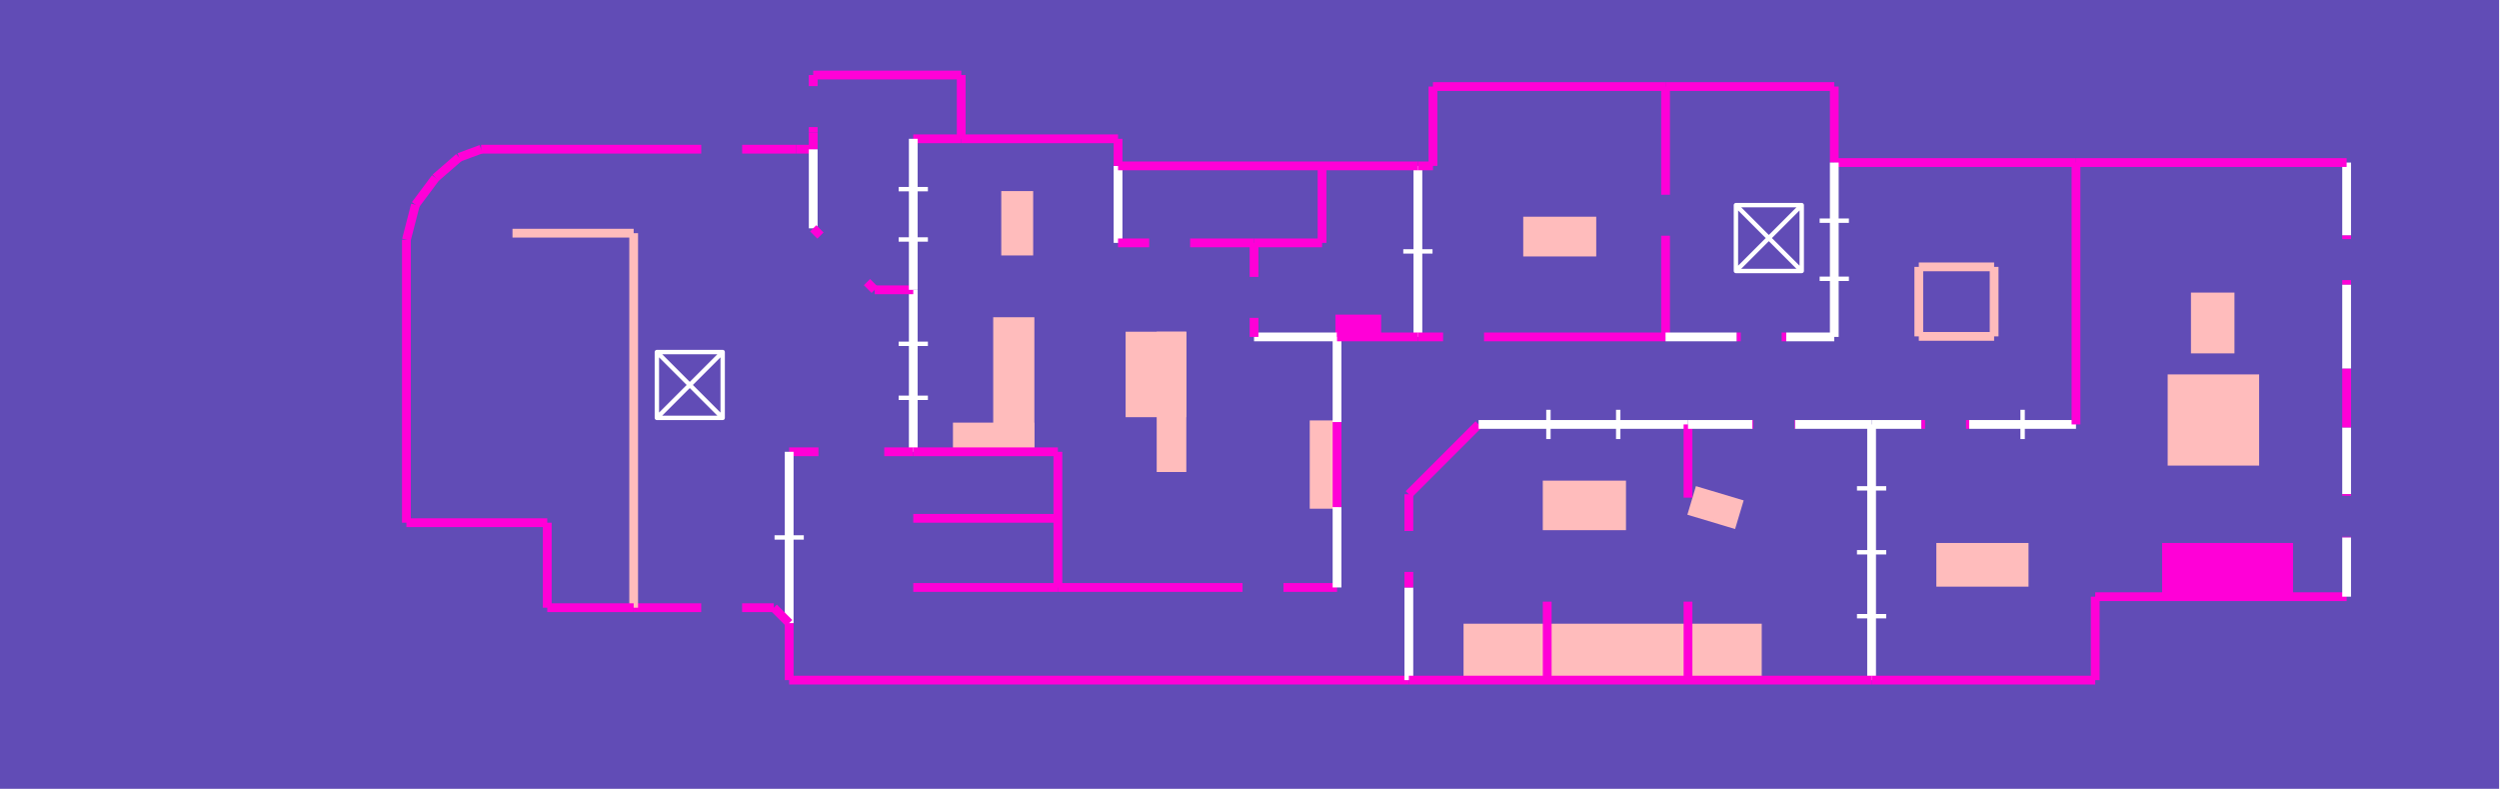
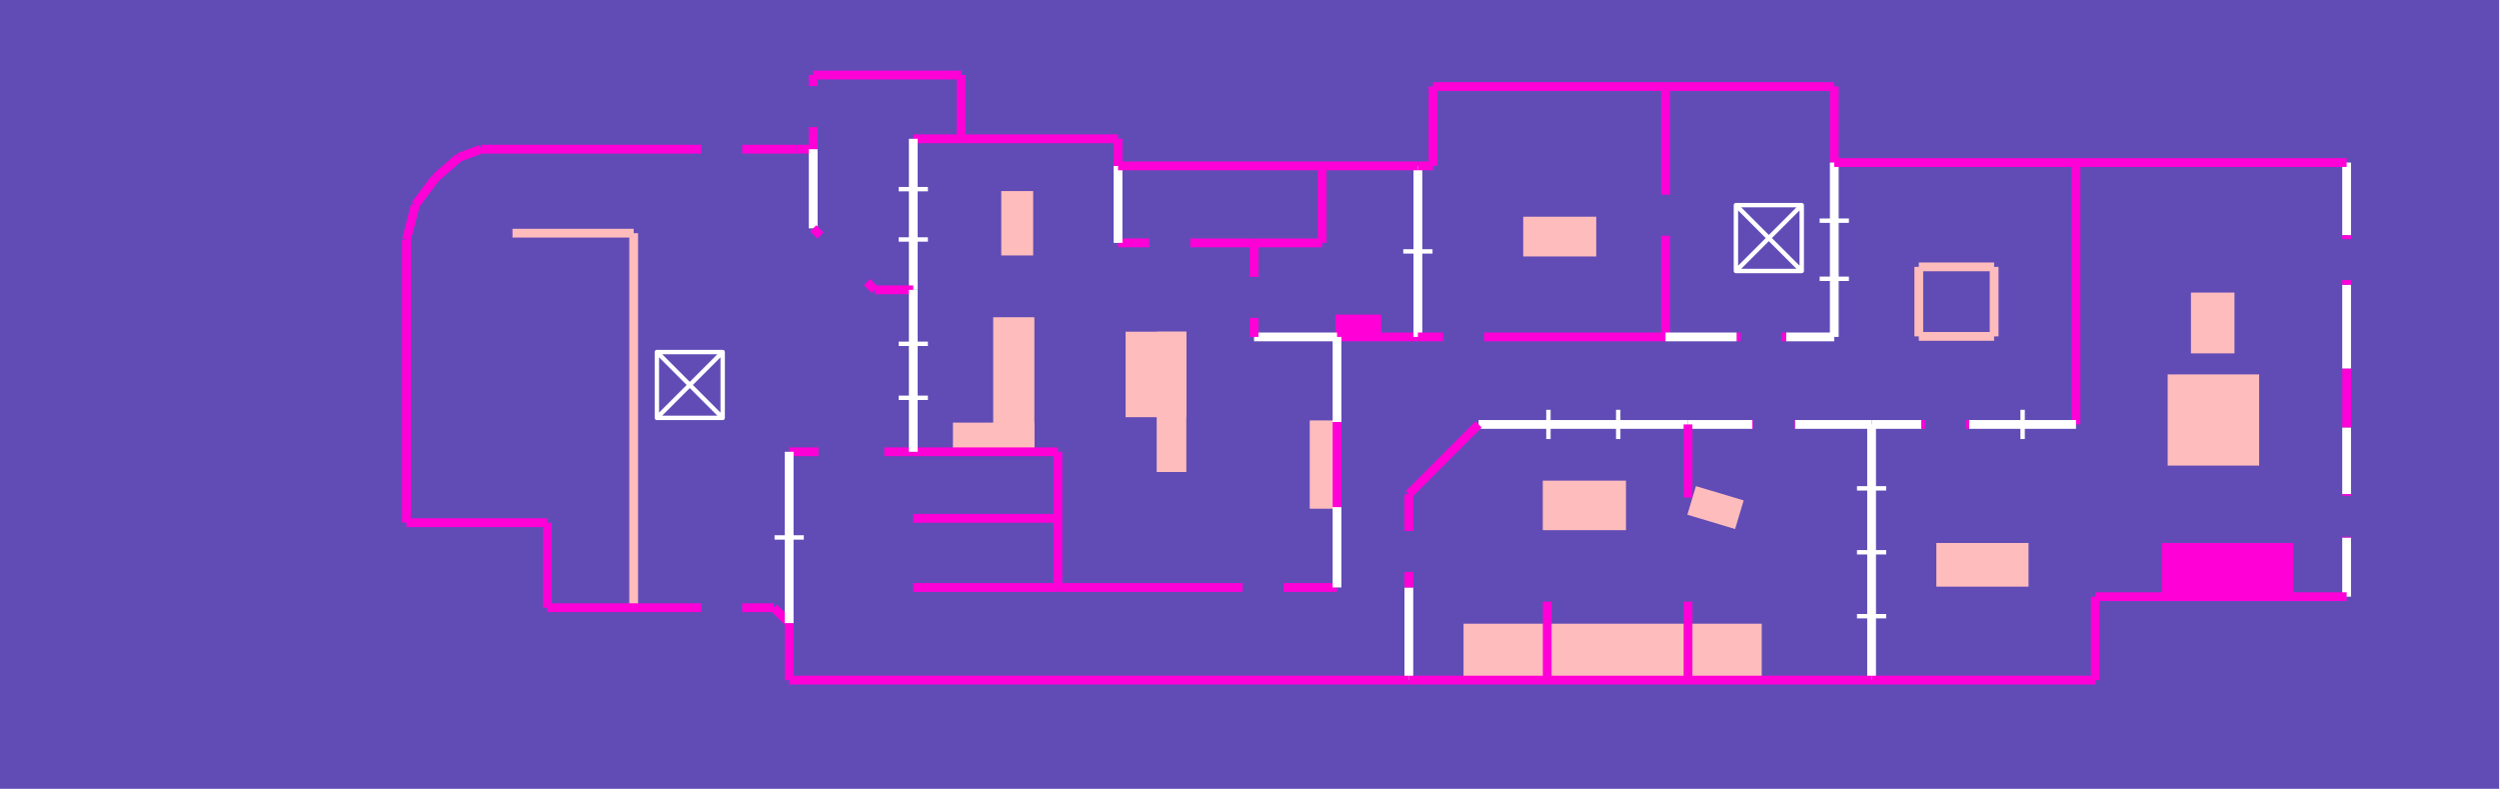
<svg xmlns="http://www.w3.org/2000/svg" viewBox="-220 -53 580 183">
  <rect fill="#614CB6" height="183" width="580" x="-220" y="-53" />
  <path d="M182.453,-69.264 L172.094,-66.164 L173.865,-60.247 L184.224,-63.347 z" fill="#FFBCBC" stroke="#FFBCBC" stroke-width="0.75" transform="scale(1, -1)" />
  <path d="M288.879,-15.254 L298.227,-15.254 L298.227,-28.607 L288.879,-28.607 z" fill="#FFBCBC" stroke="#FFBCBC" stroke-width="0.75" transform="scale(1, -1)" />
-   <path d="M150.098,2.347 L133.907,2.347 L133.907,-6.122 L150.098,-6.122 z" fill="#FFBCBC" stroke="#FFBCBC" stroke-width="0.75" transform="scale(1, -1)" />
+   <path d="M283.476,-34.237 L303.953,-34.237 L303.953,-54.641 L283.476,-54.641 z" fill="#FFBCBC" stroke="#FFBCBC" stroke-width="0.75" transform="scale(1, -1)" />
  <path d="M19.415,-5.89 L12.762,-5.89 L12.762,8.294 L19.415,8.294 z" fill="#FFBCBC" stroke="#FFBCBC" stroke-width="0.75" transform="scale(1, -1)" />
-   <path d="M283.476,-34.237 L303.953,-34.237 L303.953,-54.641 L283.476,-54.641 z" fill="#FFBCBC" stroke="#FFBCBC" stroke-width="0.75" transform="scale(1, -1)" />
-   <path d="M1.549,-45.422 L19.695,-45.422 L19.695,-51.816 L1.549,-51.816 z" fill="#FFBCBC" stroke="#FFBCBC" stroke-width="0.75" transform="scale(1, -1)" />
  <path d="M188.509,-104.786 L120.054,-104.786 L120.054,-92.076 L188.509,-92.076 z" fill="#FFBCBC" stroke="#FFBCBC" stroke-width="0.75" transform="scale(1, -1)" />
-   <path d="M54.961,-24.333 L41.622,-24.333 L41.622,-43.411 L54.961,-43.411 z" fill="#FFBCBC" stroke="#FFBCBC" stroke-width="0.75" transform="scale(1, -1)" />
-   <path d="M138.448,-58.881 L157.004,-58.881 L157.004,-69.625 L138.448,-69.625 z" fill="#FFBCBC" stroke="#FFBCBC" stroke-width="0.75" transform="scale(1, -1)" />
-   <path d="M282.188,-85.428 L311.82,-85.428 L311.82,-73.347 L282.188,-73.347 z" fill="#FF00D7" stroke="#FF00D7" stroke-width="0.75" transform="scale(1, -1)" />
-   <path d="M100.174,-25.162 L90.317,-25.162 L90.317,-20.367 L100.174,-20.367 z" fill="#FF00D7" stroke="#FF00D7" stroke-width="0.75" transform="scale(1, -1)" />
  <path d="M229.787,-82.729 L250.431,-82.729 L250.431,-73.347 L229.787,-73.347 z" fill="#FFBCBC" stroke="#FFBCBC" stroke-width="0.75" transform="scale(1, -1)" />
  <path d="M48.838,-56.129 L54.961,-56.129 L54.961,-24.333 L48.838,-24.333 z" fill="#FFBCBC" stroke="#FFBCBC" stroke-width="0.75" transform="scale(1, -1)" />
+   <path d="M282.188,-85.428 L311.82,-85.428 L311.82,-73.347 L282.188,-73.347 z" fill="#FF00D7" stroke="#FF00D7" stroke-width="0.75" transform="scale(1, -1)" />
+   <path d="M138.448,-58.881 L157.004,-58.881 L157.004,-69.625 L138.448,-69.625 z" fill="#FFBCBC" stroke="#FFBCBC" stroke-width="0.75" transform="scale(1, -1)" />
+   <path d="M100.174,-25.162 L90.317,-25.162 L90.317,-20.367 L100.174,-20.367 z" fill="#FF00D7" stroke="#FF00D7" stroke-width="0.75" transform="scale(1, -1)" />
+   <path d="M84.357,-44.912 L90.317,-44.912 L90.317,-64.645 L84.357,-64.645 z" fill="#FFBCBC" stroke="#FFBCBC" stroke-width="0.75" transform="scale(1, -1)" />
  <path d="M10.891,-20.974 L19.695,-20.974 L19.695,-51.816 L10.891,-51.816 z" fill="#FFBCBC" stroke="#FFBCBC" stroke-width="0.75" transform="scale(1, -1)" />
-   <path d="M84.357,-44.912 L90.317,-44.912 L90.317,-64.645 L84.357,-64.645 z" fill="#FFBCBC" stroke="#FFBCBC" stroke-width="0.75" transform="scale(1, -1)" />
+   <path d="M54.961,-24.333 L41.622,-24.333 L41.622,-43.411 L54.961,-43.411 z" fill="#FFBCBC" stroke="#FFBCBC" stroke-width="0.75" transform="scale(1, -1)" />
+   <path d="M1.549,-45.422 L19.695,-45.422 L19.695,-51.816 L1.549,-51.816 z" fill="#FFBCBC" stroke="#FFBCBC" stroke-width="0.75" transform="scale(1, -1)" />
+   <path d="M150.098,2.347 L133.907,2.347 L133.907,-6.122 L150.098,-6.122 z" fill="#FFBCBC" stroke="#FFBCBC" stroke-width="0.75" transform="scale(1, -1)" />
  <path d="M182.895,-9.866 L198.168,5.407 L182.895,5.407 L198.168,-9.866 L182.895,-9.866 L182.895,5.407 L198.168,5.407 L198.168,-9.866 z" fill="none" stroke="#FFFFFF" stroke-linejoin="round" stroke-width="1.018" transform="scale(1, -1)" />
  <path d="M-67.545,-43.948 L-52.272,-28.675 L-67.545,-28.675 L-52.272,-43.948 L-67.545,-43.948 L-67.545,-28.675 L-52.272,-28.675 L-52.272,-43.948 z" fill="none" stroke="#FFFFFF" stroke-linejoin="round" stroke-width="1.018" transform="scale(1, -1)" />
-   <path d="M-35.179,18.386 L-31.26,18.386 z" fill="none" stroke="#FF00D7" stroke-width="2.036" transform="scale(1, -1)" />
-   <path d="M196.588,-45.467 L214.384,-45.467 z" fill="none" stroke="#FFFFFF" stroke-width="2.036" transform="scale(1, -1)" />
-   <path d="M-92.987,-87.985 L-92.987,-68.265 z" fill="none" stroke="#FF00D7" stroke-width="2.036" transform="scale(1, -1)" />
-   <path d="M-8.035,-51.816 L-8.035,-14.238 z" fill="none" stroke="#FFFFFF" stroke-width="2.036" transform="scale(1, -1)" />
-   <path d="M-4.641,-39.29 L-11.429,-39.29 z" fill="none" stroke="#FFFFFF" stroke-width="1.018" transform="scale(1, -1)" />
-   <path d="M-4.641,-26.764 L-11.429,-26.764 z" fill="none" stroke="#FFFFFF" stroke-width="1.018" transform="scale(1, -1)" />
-   <path d="M-31.26,0.03 L-31.26,18.386 z" fill="none" stroke="#FFFFFF" stroke-width="2.036" transform="scale(1, -1)" />
-   <path d="M-35.179,18.386 L-47.752,18.386 z" fill="none" stroke="#FF00D7" stroke-width="2.036" transform="scale(1, -1)" />
-   <path d="M-57.256,18.386 L-108.34,18.386 z" fill="none" stroke="#FF00D7" stroke-width="2.036" transform="scale(1, -1)" />
-   <path d="M-31.26,0.03 L-29.582,-1.648 z" fill="none" stroke="#FF00D7" stroke-width="2.036" transform="scale(1, -1)" />
-   <path d="M-18.783,-12.448 L-16.993,-14.238 z" fill="none" stroke="#FF00D7" stroke-width="2.036" transform="scale(1, -1)" />
+   <path d="M-72.931,-1.097 L-72.931,-87.985 z" fill="none" stroke="#FFBCBC" stroke-width="2.036" transform="scale(1, -1)" />
+   <path d="M90.317,-25.162 L109.085,-25.162 z" fill="none" stroke="#FF00D7" stroke-width="2.036" transform="scale(1, -1)" />
+   <path d="M-8.035,-83.29 L25.524,-83.29 z" fill="none" stroke="#FF00D7" stroke-width="2.036" transform="scale(1, -1)" />
+   <path d="M3.093,20.797 L-8.035,20.797 z" fill="none" stroke="#FF00D7" stroke-width="2.036" transform="scale(1, -1)" />
+   <path d="M225.342,-8.915 L242.82,-8.915 z" fill="none" stroke="#FFBCBC" stroke-width="2.036" transform="scale(1, -1)" />
+   <path d="M324.635,-46.16 L324.635,-61.634 z" fill="none" stroke="#FFFFFF" stroke-width="2.036" transform="scale(1, -1)" />
+   <path d="M39.492,-3.348 L46.719,-3.348 z" fill="none" stroke="#FF00D7" stroke-width="2.036" transform="scale(1, -1)" />
+   <path d="M56.222,-3.348 L71.053,-3.348 z" fill="none" stroke="#FF00D7" stroke-width="2.036" transform="scale(1, -1)" />
+   <path d="M-72.931,-87.985 L-57.262,-87.985 z" fill="none" stroke="#FF00D7" stroke-width="2.036" transform="scale(1, -1)" />
+   <path d="M-47.759,-87.985 L-40.412,-87.985 z" fill="none" stroke="#FF00D7" stroke-width="2.036" transform="scale(1, -1)" />
  <path d="M214.384,-45.467 L214.384,-104.786 z" fill="none" stroke="#FFFFFF" stroke-width="2.036" transform="scale(1, -1)" />
  <path d="M210.99,-60.296 L217.778,-60.296 z" fill="none" stroke="#FFFFFF" stroke-width="1.018" transform="scale(1, -1)" />
  <path d="M210.99,-75.126 L217.778,-75.126 z" fill="none" stroke="#FFFFFF" stroke-width="1.018" transform="scale(1, -1)" />
  <path d="M210.99,-89.956 L217.778,-89.956 z" fill="none" stroke="#FFFFFF" stroke-width="1.018" transform="scale(1, -1)" />
-   <path d="M3.093,20.797 L-8.035,20.797 z" fill="none" stroke="#FF00D7" stroke-width="2.036" transform="scale(1, -1)" />
-   <path d="M183.056,-25.162 L184.013,-25.162 z" fill="none" stroke="#FF00D7" stroke-width="2.036" transform="scale(1, -1)" />
-   <path d="M193.516,-25.162 L194.567,-25.162 z" fill="none" stroke="#FF00D7" stroke-width="2.036" transform="scale(1, -1)" />
-   <path d="M3.093,35.593 L3.093,20.797 z" fill="none" stroke="#FF00D7" stroke-width="2.036" transform="scale(1, -1)" />
-   <path d="M106.985,-61.665 L123.183,-45.467 z" fill="none" stroke="#FF00D7" stroke-width="2.036" transform="scale(1, -1)" />
-   <path d="M324.635,-46.16 L324.635,-61.634 z" fill="none" stroke="#FFFFFF" stroke-width="2.036" transform="scale(1, -1)" />
-   <path d="M90.317,-83.29 L77.886,-83.29 z" fill="none" stroke="#FF00D7" stroke-width="2.036" transform="scale(1, -1)" />
-   <path d="M68.383,-83.29 L25.524,-83.29 z" fill="none" stroke="#FF00D7" stroke-width="2.036" transform="scale(1, -1)" />
-   <path d="M225.342,-25.041 L242.82,-25.041 z" fill="none" stroke="#FFBCBC" stroke-width="2.036" transform="scale(1, -1)" />
-   <path d="M-8.035,-51.816 L25.524,-51.816 z" fill="none" stroke="#FF00D7" stroke-width="2.036" transform="scale(1, -1)" />
-   <path d="M242.82,-25.041 L242.82,-8.915 z" fill="none" stroke="#FFBCBC" stroke-width="2.036" transform="scale(1, -1)" />
-   <path d="M90.317,-83.29 L90.317,-64.645 z" fill="none" stroke="#FFFFFF" stroke-width="2.036" transform="scale(1, -1)" />
-   <path d="M194.567,-25.162 L205.723,-25.162 z" fill="none" stroke="#FFFFFF" stroke-width="2.036" transform="scale(1, -1)" />
-   <path d="M-8.035,-83.29 L25.524,-83.29 z" fill="none" stroke="#FF00D7" stroke-width="2.036" transform="scale(1, -1)" />
-   <path d="M205.723,15.286 L205.723,32.92 z" fill="none" stroke="#FF00D7" stroke-width="2.036" transform="scale(1, -1)" />
-   <path d="M-113.451,16.491 L-118.925,11.737 z" fill="none" stroke="#FF00D7" stroke-width="2.036" transform="scale(1, -1)" />
-   <path d="M324.635,-1.577 L324.635,-2.476 z" fill="none" stroke="#FF00D7" stroke-width="2.036" transform="scale(1, -1)" />
-   <path d="M324.635,-11.98 L324.635,-13.066 z" fill="none" stroke="#FF00D7" stroke-width="2.036" transform="scale(1, -1)" />
-   <path d="M237.043,-45.467 L261.823,-45.467 z" fill="none" stroke="#FFFFFF" stroke-width="2.036" transform="scale(1, -1)" />
-   <path d="M249.433,-48.861 L249.433,-42.073 z" fill="none" stroke="#FFFFFF" stroke-width="1.018" transform="scale(1, -1)" />
-   <path d="M324.635,-85.428 L266.287,-85.428 z" fill="none" stroke="#FF00D7" stroke-width="2.036" transform="scale(1, -1)" />
-   <path d="M-92.987,-68.265 L-125.677,-68.265 z" fill="none" stroke="#FF00D7" stroke-width="2.036" transform="scale(1, -1)" />
+   <path d="M39.492,-3.348 L39.492,14.513 z" fill="none" stroke="#FFFFFF" stroke-width="2.036" transform="scale(1, -1)" />
  <path d="M123.183,-45.467 L171.774,-45.467 z" fill="none" stroke="#FFFFFF" stroke-width="2.036" transform="scale(1, -1)" />
  <path d="M139.38,-48.861 L139.38,-42.073 z" fill="none" stroke="#FFFFFF" stroke-width="1.018" transform="scale(1, -1)" />
  <path d="M155.577,-48.861 L155.577,-42.073 z" fill="none" stroke="#FFFFFF" stroke-width="1.018" transform="scale(1, -1)" />
-   <path d="M261.823,15.286 L205.723,15.286 z" fill="none" stroke="#FF00D7" stroke-width="2.036" transform="scale(1, -1)" />
-   <path d="M-108.34,18.386 L-113.451,16.491 z" fill="none" stroke="#FF00D7" stroke-width="2.036" transform="scale(1, -1)" />
-   <path d="M90.317,-44.912 L90.317,-64.645 z" fill="none" stroke="#FF00D7" stroke-width="2.036" transform="scale(1, -1)" />
-   <path d="M112.58,32.92 L112.58,14.513 z" fill="none" stroke="#FF00D7" stroke-width="2.036" transform="scale(1, -1)" />
-   <path d="M-36.838,-104.786 L-36.838,-91.559 z" fill="none" stroke="#FF00D7" stroke-width="2.036" transform="scale(1, -1)" />
+   <path d="M225.955,-45.467 L214.384,-45.467 z" fill="none" stroke="#FFFFFF" stroke-width="2.036" transform="scale(1, -1)" />
+   <path d="M-113.451,16.491 L-118.925,11.737 z" fill="none" stroke="#FF00D7" stroke-width="2.036" transform="scale(1, -1)" />
+   <path d="M86.843,14.513 L86.843,-3.348 z" fill="none" stroke="#FF00D7" stroke-width="2.036" transform="scale(1, -1)" />
+   <path d="M166.561,32.92 L205.723,32.92 z" fill="none" stroke="#FF00D7" stroke-width="2.036" transform="scale(1, -1)" />
+   <path d="M39.492,20.797 L3.093,20.797 z" fill="none" stroke="#FF00D7" stroke-width="2.036" transform="scale(1, -1)" />
+   <path d="M90.317,-83.29 L77.886,-83.29 z" fill="none" stroke="#FF00D7" stroke-width="2.036" transform="scale(1, -1)" />
+   <path d="M68.383,-83.29 L25.524,-83.29 z" fill="none" stroke="#FF00D7" stroke-width="2.036" transform="scale(1, -1)" />
  <path d="M90.317,-44.912 L90.317,-25.162 z" fill="none" stroke="#FFFFFF" stroke-width="2.036" transform="scale(1, -1)" />
-   <path d="M-118.925,11.737 L-123.575,5.504 z" fill="none" stroke="#FF00D7" stroke-width="2.036" transform="scale(1, -1)" />
+   <path d="M90.317,-25.162 L71.053,-25.162 z" fill="none" stroke="#FFFFFF" stroke-width="2.036" transform="scale(1, -1)" />
+   <path d="M196.588,-45.467 L214.384,-45.467 z" fill="none" stroke="#FFFFFF" stroke-width="2.036" transform="scale(1, -1)" />
+   <path d="M-40.412,-87.985 L-36.838,-91.559 z" fill="none" stroke="#FF00D7" stroke-width="2.036" transform="scale(1, -1)" />
+   <path d="M-101.054,-1.097 L-72.931,-1.097 z" fill="none" stroke="#FFBCBC" stroke-width="2.036" transform="scale(1, -1)" />
+   <path d="M3.093,35.593 L3.093,20.797 z" fill="none" stroke="#FF00D7" stroke-width="2.036" transform="scale(1, -1)" />
+   <path d="M261.823,15.286 L261.823,-45.467 z" fill="none" stroke="#FF00D7" stroke-width="2.036" transform="scale(1, -1)" />
+   <path d="M205.723,15.286 L205.723,32.92 z" fill="none" stroke="#FF00D7" stroke-width="2.036" transform="scale(1, -1)" />
+   <path d="M139.096,-104.786 L139.096,-86.582 z" fill="none" stroke="#FF00D7" stroke-width="2.036" transform="scale(1, -1)" />
+   <path d="M-8.035,-14.238 L-8.035,20.797 z" fill="none" stroke="#FFFFFF" stroke-width="2.036" transform="scale(1, -1)" />
+   <path d="M-4.641,-2.56 L-11.429,-2.56 z" fill="none" stroke="#FFFFFF" stroke-width="1.018" transform="scale(1, -1)" />
+   <path d="M-4.641,9.118 L-11.429,9.118 z" fill="none" stroke="#FFFFFF" stroke-width="1.018" transform="scale(1, -1)" />
+   <path d="M25.524,-67.252 L-8.035,-67.252 z" fill="none" stroke="#FF00D7" stroke-width="2.036" transform="scale(1, -1)" />
+   <path d="M-8.035,-51.816 L25.524,-51.816 z" fill="none" stroke="#FF00D7" stroke-width="2.036" transform="scale(1, -1)" />
+   <path d="M-31.26,18.386 L-31.26,22.305 z" fill="none" stroke="#FF00D7" stroke-width="2.036" transform="scale(1, -1)" />
+   <path d="M-36.838,-51.816 L-30.045,-51.816 z" fill="none" stroke="#FF00D7" stroke-width="2.036" transform="scale(1, -1)" />
+   <path d="M-14.772,-51.816 L-8.035,-51.816 z" fill="none" stroke="#FF00D7" stroke-width="2.036" transform="scale(1, -1)" />
  <path d="M109.085,14.513 L109.085,-25.162 z" fill="none" stroke="#FFFFFF" stroke-width="2.036" transform="scale(1, -1)" />
  <path d="M105.691,-5.324 L112.479,-5.324 z" fill="none" stroke="#FFFFFF" stroke-width="1.018" transform="scale(1, -1)" />
-   <path d="M225.342,-8.915 L225.342,-25.041 z" fill="none" stroke="#FFBCBC" stroke-width="2.036" transform="scale(1, -1)" />
-   <path d="M171.774,-86.582 L171.774,-104.786 z" fill="none" stroke="#FF00D7" stroke-width="2.036" transform="scale(1, -1)" />
-   <path d="M266.287,-104.786 L214.384,-104.786 z" fill="none" stroke="#FF00D7" stroke-width="2.036" transform="scale(1, -1)" />
-   <path d="M-16.993,-14.238 L-8.035,-14.238 z" fill="none" stroke="#FF00D7" stroke-width="2.036" transform="scale(1, -1)" />
-   <path d="M39.492,-3.348 L39.492,14.513 z" fill="none" stroke="#FFFFFF" stroke-width="2.036" transform="scale(1, -1)" />
-   <path d="M324.635,-61.634 L324.635,-62.017 z" fill="none" stroke="#FF00D7" stroke-width="2.036" transform="scale(1, -1)" />
-   <path d="M324.635,-71.52 L324.635,-71.705 z" fill="none" stroke="#FF00D7" stroke-width="2.036" transform="scale(1, -1)" />
-   <path d="M-125.677,-2.618 L-125.677,-68.265 z" fill="none" stroke="#FF00D7" stroke-width="2.036" transform="scale(1, -1)" />
-   <path d="M324.635,-1.577 L324.635,15.286 z" fill="none" stroke="#FFFFFF" stroke-width="2.036" transform="scale(1, -1)" />
-   <path d="M171.774,-62.449 L171.774,-45.467 z" fill="none" stroke="#FF00D7" stroke-width="2.036" transform="scale(1, -1)" />
  <path d="M71.053,-3.348 L86.843,-3.348 z" fill="none" stroke="#FF00D7" stroke-width="2.036" transform="scale(1, -1)" />
-   <path d="M266.287,-85.428 L266.287,-104.786 z" fill="none" stroke="#FF00D7" stroke-width="2.036" transform="scale(1, -1)" />
-   <path d="M324.635,-13.066 L324.635,-32.536 z" fill="none" stroke="#FFFFFF" stroke-width="2.036" transform="scale(1, -1)" />
-   <path d="M261.823,15.286 L324.635,15.286 z" fill="none" stroke="#FF00D7" stroke-width="2.036" transform="scale(1, -1)" />
-   <path d="M139.096,-104.786 L139.096,-86.582 z" fill="none" stroke="#FF00D7" stroke-width="2.036" transform="scale(1, -1)" />
-   <path d="M106.985,-104.786 L-36.838,-104.786 z" fill="none" stroke="#FF00D7" stroke-width="2.036" transform="scale(1, -1)" />
-   <path d="M-31.26,18.386 L-31.26,22.305 z" fill="none" stroke="#FF00D7" stroke-width="2.036" transform="scale(1, -1)" />
-   <path d="M106.985,-83.29 L106.985,-104.786 z" fill="none" stroke="#FFFFFF" stroke-width="2.036" transform="scale(1, -1)" />
-   <path d="M324.635,-71.705 L324.635,-85.428 z" fill="none" stroke="#FFFFFF" stroke-width="2.036" transform="scale(1, -1)" />
-   <path d="M225.342,-8.915 L242.82,-8.915 z" fill="none" stroke="#FFBCBC" stroke-width="2.036" transform="scale(1, -1)" />
-   <path d="M225.955,-45.467 L214.384,-45.467 z" fill="none" stroke="#FFFFFF" stroke-width="2.036" transform="scale(1, -1)" />
-   <path d="M-31.26,35.593 L-31.26,33.019 z" fill="none" stroke="#FF00D7" stroke-width="2.036" transform="scale(1, -1)" />
-   <path d="M-31.26,23.516 L-31.26,22.305 z" fill="none" stroke="#FF00D7" stroke-width="2.036" transform="scale(1, -1)" />
-   <path d="M-72.931,-87.985 L-57.262,-87.985 z" fill="none" stroke="#FF00D7" stroke-width="2.036" transform="scale(1, -1)" />
-   <path d="M-47.759,-87.985 L-40.412,-87.985 z" fill="none" stroke="#FF00D7" stroke-width="2.036" transform="scale(1, -1)" />
-   <path d="M109.085,14.513 L112.58,14.513 z" fill="none" stroke="#FF00D7" stroke-width="2.036" transform="scale(1, -1)" />
-   <path d="M-36.838,-51.816 L-30.045,-51.816 z" fill="none" stroke="#FF00D7" stroke-width="2.036" transform="scale(1, -1)" />
-   <path d="M-14.772,-51.816 L-8.035,-51.816 z" fill="none" stroke="#FF00D7" stroke-width="2.036" transform="scale(1, -1)" />
-   <path d="M166.561,32.92 L205.723,32.92 z" fill="none" stroke="#FF00D7" stroke-width="2.036" transform="scale(1, -1)" />
-   <path d="M3.093,35.593 L-31.26,35.593 z" fill="none" stroke="#FF00D7" stroke-width="2.036" transform="scale(1, -1)" />
-   <path d="M166.561,-25.162 L166.561,-1.686 z" fill="none" stroke="#FF00D7" stroke-width="2.036" transform="scale(1, -1)" />
-   <path d="M166.561,7.817 L166.561,32.92 z" fill="none" stroke="#FF00D7" stroke-width="2.036" transform="scale(1, -1)" />
-   <path d="M39.492,14.513 L109.085,14.513 z" fill="none" stroke="#FF00D7" stroke-width="2.036" transform="scale(1, -1)" />
-   <path d="M-123.575,5.504 L-125.677,-2.618 z" fill="none" stroke="#FF00D7" stroke-width="2.036" transform="scale(1, -1)" />
-   <path d="M25.524,-51.816 L25.524,-83.29 z" fill="none" stroke="#FF00D7" stroke-width="2.036" transform="scale(1, -1)" />
-   <path d="M90.317,-25.162 L71.053,-25.162 z" fill="none" stroke="#FFFFFF" stroke-width="2.036" transform="scale(1, -1)" />
-   <path d="M324.635,-32.536 L324.635,-46.16 z" fill="none" stroke="#FF00D7" stroke-width="2.036" transform="scale(1, -1)" />
-   <path d="M86.843,14.513 L86.843,-3.348 z" fill="none" stroke="#FF00D7" stroke-width="2.036" transform="scale(1, -1)" />
-   <path d="M90.317,-25.162 L109.085,-25.162 z" fill="none" stroke="#FF00D7" stroke-width="2.036" transform="scale(1, -1)" />
-   <path d="M-36.838,-51.816 L-36.838,-91.559 z" fill="none" stroke="#FFFFFF" stroke-width="2.036" transform="scale(1, -1)" />
-   <path d="M-40.232,-71.688 L-33.444,-71.688 z" fill="none" stroke="#FFFFFF" stroke-width="1.018" transform="scale(1, -1)" />
-   <path d="M-72.931,-1.097 L-72.931,-87.985 z" fill="none" stroke="#FFBCBC" stroke-width="2.036" transform="scale(1, -1)" />
-   <path d="M109.085,-25.162 L114.931,-25.162 z" fill="none" stroke="#FF00D7" stroke-width="2.036" transform="scale(1, -1)" />
-   <path d="M124.434,-25.162 L166.561,-25.162 z" fill="none" stroke="#FF00D7" stroke-width="2.036" transform="scale(1, -1)" />
-   <path d="M71.053,-3.348 L71.053,-11.237 z" fill="none" stroke="#FF00D7" stroke-width="2.036" transform="scale(1, -1)" />
-   <path d="M71.053,-20.74 L71.053,-25.162 z" fill="none" stroke="#FF00D7" stroke-width="2.036" transform="scale(1, -1)" />
-   <path d="M106.985,-83.29 L106.985,-79.684 z" fill="none" stroke="#FF00D7" stroke-width="2.036" transform="scale(1, -1)" />
-   <path d="M106.985,-70.181 L106.985,-61.665 z" fill="none" stroke="#FF00D7" stroke-width="2.036" transform="scale(1, -1)" />
-   <path d="M39.492,20.797 L39.492,14.513 z" fill="none" stroke="#FF00D7" stroke-width="2.036" transform="scale(1, -1)" />
  <path d="M205.723,-25.162 L205.723,15.286 z" fill="none" stroke="#FFFFFF" stroke-width="2.036" transform="scale(1, -1)" />
  <path d="M209.117,-11.679 L202.329,-11.679 z" fill="none" stroke="#FFFFFF" stroke-width="1.018" transform="scale(1, -1)" />
  <path d="M209.117,1.803 L202.329,1.803 z" fill="none" stroke="#FFFFFF" stroke-width="1.018" transform="scale(1, -1)" />
-   <path d="M39.492,-3.348 L46.719,-3.348 z" fill="none" stroke="#FF00D7" stroke-width="2.036" transform="scale(1, -1)" />
-   <path d="M56.222,-3.348 L71.053,-3.348 z" fill="none" stroke="#FF00D7" stroke-width="2.036" transform="scale(1, -1)" />
+   <path d="M-35.179,18.386 L-47.752,18.386 z" fill="none" stroke="#FF00D7" stroke-width="2.036" transform="scale(1, -1)" />
+   <path d="M-57.256,18.386 L-108.34,18.386 z" fill="none" stroke="#FF00D7" stroke-width="2.036" transform="scale(1, -1)" />
+   <path d="M171.774,-86.582 L171.774,-104.786 z" fill="none" stroke="#FF00D7" stroke-width="2.036" transform="scale(1, -1)" />
+   <path d="M-35.179,18.386 L-31.26,18.386 z" fill="none" stroke="#FF00D7" stroke-width="2.036" transform="scale(1, -1)" />
+   <path d="M237.043,-45.467 L261.823,-45.467 z" fill="none" stroke="#FFFFFF" stroke-width="2.036" transform="scale(1, -1)" />
+   <path d="M249.433,-48.861 L249.433,-42.073 z" fill="none" stroke="#FFFFFF" stroke-width="1.018" transform="scale(1, -1)" />
+   <path d="M109.085,-25.162 L114.931,-25.162 z" fill="none" stroke="#FF00D7" stroke-width="2.036" transform="scale(1, -1)" />
+   <path d="M124.434,-25.162 L166.561,-25.162 z" fill="none" stroke="#FF00D7" stroke-width="2.036" transform="scale(1, -1)" />
+   <path d="M25.524,-51.816 L25.524,-83.29 z" fill="none" stroke="#FF00D7" stroke-width="2.036" transform="scale(1, -1)" />
+   <path d="M261.823,15.286 L205.723,15.286 z" fill="none" stroke="#FF00D7" stroke-width="2.036" transform="scale(1, -1)" />
+   <path d="M-92.987,-68.265 L-125.677,-68.265 z" fill="none" stroke="#FF00D7" stroke-width="2.036" transform="scale(1, -1)" />
+   <path d="M-36.838,-104.786 L-36.838,-91.559 z" fill="none" stroke="#FF00D7" stroke-width="2.036" transform="scale(1, -1)" />
+   <path d="M-118.925,11.737 L-123.575,5.504 z" fill="none" stroke="#FF00D7" stroke-width="2.036" transform="scale(1, -1)" />
+   <path d="M-123.575,5.504 L-125.677,-2.618 z" fill="none" stroke="#FF00D7" stroke-width="2.036" transform="scale(1, -1)" />
+   <path d="M166.561,-25.162 L166.561,-1.686 z" fill="none" stroke="#FF00D7" stroke-width="2.036" transform="scale(1, -1)" />
+   <path d="M166.561,7.817 L166.561,32.92 z" fill="none" stroke="#FF00D7" stroke-width="2.036" transform="scale(1, -1)" />
+   <path d="M-108.34,18.386 L-113.451,16.491 z" fill="none" stroke="#FF00D7" stroke-width="2.036" transform="scale(1, -1)" />
+   <path d="M109.085,14.513 L112.58,14.513 z" fill="none" stroke="#FF00D7" stroke-width="2.036" transform="scale(1, -1)" />
+   <path d="M324.635,-1.577 L324.635,15.286 z" fill="none" stroke="#FFFFFF" stroke-width="2.036" transform="scale(1, -1)" />
+   <path d="M106.985,-83.29 L106.985,-104.786 z" fill="none" stroke="#FFFFFF" stroke-width="2.036" transform="scale(1, -1)" />
+   <path d="M-36.838,-51.816 L-36.838,-91.559 z" fill="none" stroke="#FFFFFF" stroke-width="2.036" transform="scale(1, -1)" />
+   <path d="M-40.232,-71.688 L-33.444,-71.688 z" fill="none" stroke="#FFFFFF" stroke-width="1.018" transform="scale(1, -1)" />
+   <path d="M183.056,-25.162 L184.013,-25.162 z" fill="none" stroke="#FF00D7" stroke-width="2.036" transform="scale(1, -1)" />
+   <path d="M193.516,-25.162 L194.567,-25.162 z" fill="none" stroke="#FF00D7" stroke-width="2.036" transform="scale(1, -1)" />
+   <path d="M-125.677,-2.618 L-125.677,-68.265 z" fill="none" stroke="#FF00D7" stroke-width="2.036" transform="scale(1, -1)" />
+   <path d="M-31.26,0.03 L-31.26,18.386 z" fill="none" stroke="#FFFFFF" stroke-width="2.036" transform="scale(1, -1)" />
+   <path d="M261.823,15.286 L324.635,15.286 z" fill="none" stroke="#FF00D7" stroke-width="2.036" transform="scale(1, -1)" />
+   <path d="M225.342,-25.041 L242.82,-25.041 z" fill="none" stroke="#FFBCBC" stroke-width="2.036" transform="scale(1, -1)" />
+   <path d="M-16.993,-14.238 L-8.035,-14.238 z" fill="none" stroke="#FF00D7" stroke-width="2.036" transform="scale(1, -1)" />
+   <path d="M266.287,-85.428 L266.287,-104.786 z" fill="none" stroke="#FF00D7" stroke-width="2.036" transform="scale(1, -1)" />
+   <path d="M39.492,14.513 L109.085,14.513 z" fill="none" stroke="#FF00D7" stroke-width="2.036" transform="scale(1, -1)" />
+   <path d="M39.492,20.797 L39.492,14.513 z" fill="none" stroke="#FF00D7" stroke-width="2.036" transform="scale(1, -1)" />
+   <path d="M3.093,35.593 L-31.26,35.593 z" fill="none" stroke="#FF00D7" stroke-width="2.036" transform="scale(1, -1)" />
+   <path d="M242.82,-25.041 L242.82,-8.915 z" fill="none" stroke="#FFBCBC" stroke-width="2.036" transform="scale(1, -1)" />
+   <path d="M324.635,-13.066 L324.635,-32.536 z" fill="none" stroke="#FFFFFF" stroke-width="2.036" transform="scale(1, -1)" />
+   <path d="M324.635,-71.705 L324.635,-85.428 z" fill="none" stroke="#FFFFFF" stroke-width="2.036" transform="scale(1, -1)" />
+   <path d="M266.287,-104.786 L214.384,-104.786 z" fill="none" stroke="#FF00D7" stroke-width="2.036" transform="scale(1, -1)" />
+   <path d="M171.774,-45.467 L186.75,-45.467 z" fill="none" stroke="#FFFFFF" stroke-width="2.036" transform="scale(1, -1)" />
+   <path d="M90.317,-83.29 L90.317,-64.645 z" fill="none" stroke="#FFFFFF" stroke-width="2.036" transform="scale(1, -1)" />
+   <path d="M324.635,-32.536 L324.635,-46.16 z" fill="none" stroke="#FF00D7" stroke-width="2.036" transform="scale(1, -1)" />
+   <path d="M171.774,-62.449 L171.774,-45.467 z" fill="none" stroke="#FF00D7" stroke-width="2.036" transform="scale(1, -1)" />
+   <path d="M106.985,-104.786 L-36.838,-104.786 z" fill="none" stroke="#FF00D7" stroke-width="2.036" transform="scale(1, -1)" />
+   <path d="M90.317,-44.912 L90.317,-64.645 z" fill="none" stroke="#FF00D7" stroke-width="2.036" transform="scale(1, -1)" />
+   <path d="M-92.987,-87.985 L-92.987,-68.265 z" fill="none" stroke="#FF00D7" stroke-width="2.036" transform="scale(1, -1)" />
+   <path d="M106.985,-61.665 L123.183,-45.467 z" fill="none" stroke="#FF00D7" stroke-width="2.036" transform="scale(1, -1)" />
+   <path d="M324.635,-85.428 L266.287,-85.428 z" fill="none" stroke="#FF00D7" stroke-width="2.036" transform="scale(1, -1)" />
+   <path d="M-8.035,-51.816 L-8.035,-14.238 z" fill="none" stroke="#FFFFFF" stroke-width="2.036" transform="scale(1, -1)" />
+   <path d="M-4.641,-39.29 L-11.429,-39.29 z" fill="none" stroke="#FFFFFF" stroke-width="1.018" transform="scale(1, -1)" />
+   <path d="M-4.641,-26.764 L-11.429,-26.764 z" fill="none" stroke="#FFFFFF" stroke-width="1.018" transform="scale(1, -1)" />
  <path d="M214.384,-104.786 L106.985,-104.786 z" fill="none" stroke="#FF00D7" stroke-width="2.036" transform="scale(1, -1)" />
+   <path d="M183.056,-25.162 L166.561,-25.162 z" fill="none" stroke="#FFFFFF" stroke-width="2.036" transform="scale(1, -1)" />
+   <path d="M324.635,-1.577 L324.635,-2.476 z" fill="none" stroke="#FF00D7" stroke-width="2.036" transform="scale(1, -1)" />
+   <path d="M324.635,-11.98 L324.635,-13.066 z" fill="none" stroke="#FF00D7" stroke-width="2.036" transform="scale(1, -1)" />
+   <path d="M324.635,-61.634 L324.635,-62.017 z" fill="none" stroke="#FF00D7" stroke-width="2.036" transform="scale(1, -1)" />
+   <path d="M324.635,-71.52 L324.635,-71.705 z" fill="none" stroke="#FF00D7" stroke-width="2.036" transform="scale(1, -1)" />
+   <path d="M-31.26,0.03 L-29.582,-1.648 z" fill="none" stroke="#FF00D7" stroke-width="2.036" transform="scale(1, -1)" />
+   <path d="M-18.783,-12.448 L-16.993,-14.238 z" fill="none" stroke="#FF00D7" stroke-width="2.036" transform="scale(1, -1)" />
  <path d="M237.043,-45.467 L236.295,-45.467 z" fill="none" stroke="#FF00D7" stroke-width="2.036" transform="scale(1, -1)" />
  <path d="M226.792,-45.467 L225.955,-45.467 z" fill="none" stroke="#FF00D7" stroke-width="2.036" transform="scale(1, -1)" />
-   <path d="M39.492,20.797 L3.093,20.797 z" fill="none" stroke="#FF00D7" stroke-width="2.036" transform="scale(1, -1)" />
-   <path d="M25.524,-67.252 L-8.035,-67.252 z" fill="none" stroke="#FF00D7" stroke-width="2.036" transform="scale(1, -1)" />
-   <path d="M-101.054,-1.097 L-72.931,-1.097 z" fill="none" stroke="#FFBCBC" stroke-width="2.036" transform="scale(1, -1)" />
-   <path d="M112.58,32.92 L166.561,32.92 z" fill="none" stroke="#FF00D7" stroke-width="2.036" transform="scale(1, -1)" />
-   <path d="M-92.987,-87.985 L-72.931,-87.985 z" fill="none" stroke="#FF00D7" stroke-width="2.036" transform="scale(1, -1)" />
-   <path d="M183.056,-25.162 L166.561,-25.162 z" fill="none" stroke="#FFFFFF" stroke-width="2.036" transform="scale(1, -1)" />
-   <path d="M-40.412,-87.985 L-36.838,-91.559 z" fill="none" stroke="#FF00D7" stroke-width="2.036" transform="scale(1, -1)" />
-   <path d="M-8.035,-14.238 L-8.035,20.797 z" fill="none" stroke="#FFFFFF" stroke-width="2.036" transform="scale(1, -1)" />
-   <path d="M-4.641,-2.56 L-11.429,-2.56 z" fill="none" stroke="#FFFFFF" stroke-width="1.018" transform="scale(1, -1)" />
-   <path d="M-4.641,9.118 L-11.429,9.118 z" fill="none" stroke="#FFFFFF" stroke-width="1.018" transform="scale(1, -1)" />
-   <path d="M171.774,-45.467 L186.75,-45.467 z" fill="none" stroke="#FFFFFF" stroke-width="2.036" transform="scale(1, -1)" />
-   <path d="M261.823,15.286 L261.823,-45.467 z" fill="none" stroke="#FF00D7" stroke-width="2.036" transform="scale(1, -1)" />
+   <path d="M71.053,-3.348 L71.053,-11.237 z" fill="none" stroke="#FF00D7" stroke-width="2.036" transform="scale(1, -1)" />
+   <path d="M71.053,-20.74 L71.053,-25.162 z" fill="none" stroke="#FF00D7" stroke-width="2.036" transform="scale(1, -1)" />
  <path d="M186.75,-45.467 L186.953,-45.467 z" fill="none" stroke="#FF00D7" stroke-width="2.036" transform="scale(1, -1)" />
  <path d="M196.456,-45.467 L196.588,-45.467 z" fill="none" stroke="#FF00D7" stroke-width="2.036" transform="scale(1, -1)" />
+   <path d="M112.58,32.92 L166.561,32.92 z" fill="none" stroke="#FF00D7" stroke-width="2.036" transform="scale(1, -1)" />
+   <path d="M106.985,-83.29 L106.985,-79.684 z" fill="none" stroke="#FF00D7" stroke-width="2.036" transform="scale(1, -1)" />
+   <path d="M106.985,-70.181 L106.985,-61.665 z" fill="none" stroke="#FF00D7" stroke-width="2.036" transform="scale(1, -1)" />
+   <path d="M-92.987,-87.985 L-72.931,-87.985 z" fill="none" stroke="#FF00D7" stroke-width="2.036" transform="scale(1, -1)" />
+   <path d="M194.567,-25.162 L205.723,-25.162 z" fill="none" stroke="#FFFFFF" stroke-width="2.036" transform="scale(1, -1)" />
+   <path d="M-31.26,35.593 L-31.26,33.019 z" fill="none" stroke="#FF00D7" stroke-width="2.036" transform="scale(1, -1)" />
+   <path d="M-31.26,23.516 L-31.26,22.305 z" fill="none" stroke="#FF00D7" stroke-width="2.036" transform="scale(1, -1)" />
+   <path d="M112.58,32.92 L112.58,14.513 z" fill="none" stroke="#FF00D7" stroke-width="2.036" transform="scale(1, -1)" />
+   <path d="M225.342,-8.915 L225.342,-25.041 z" fill="none" stroke="#FFBCBC" stroke-width="2.036" transform="scale(1, -1)" />
</svg>
